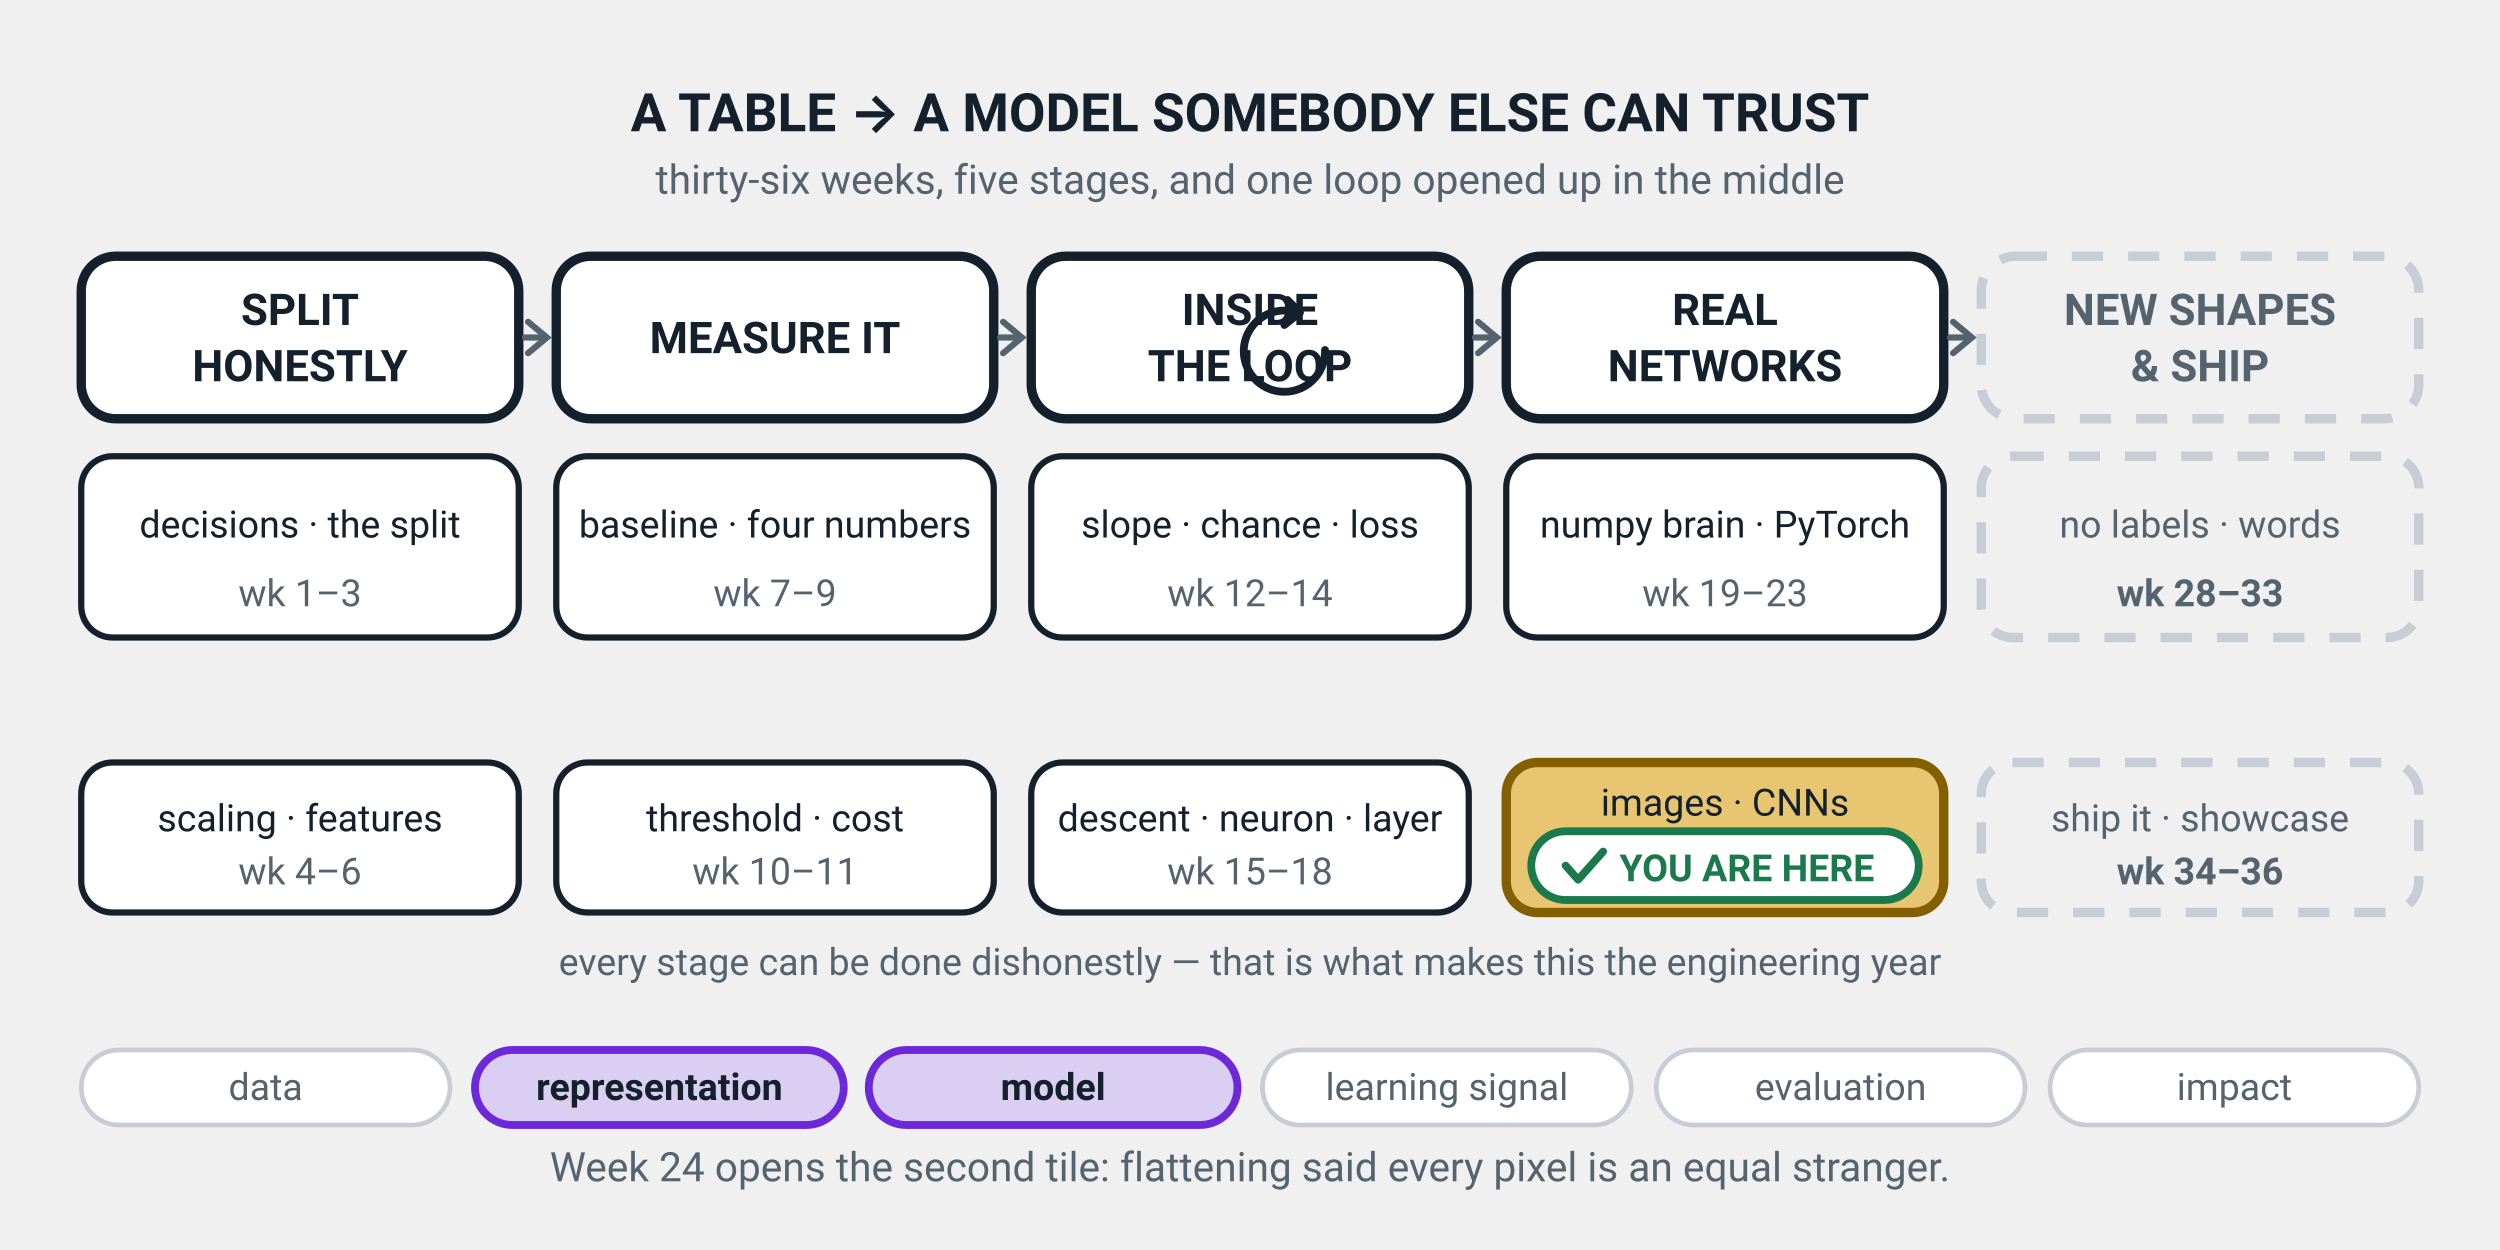
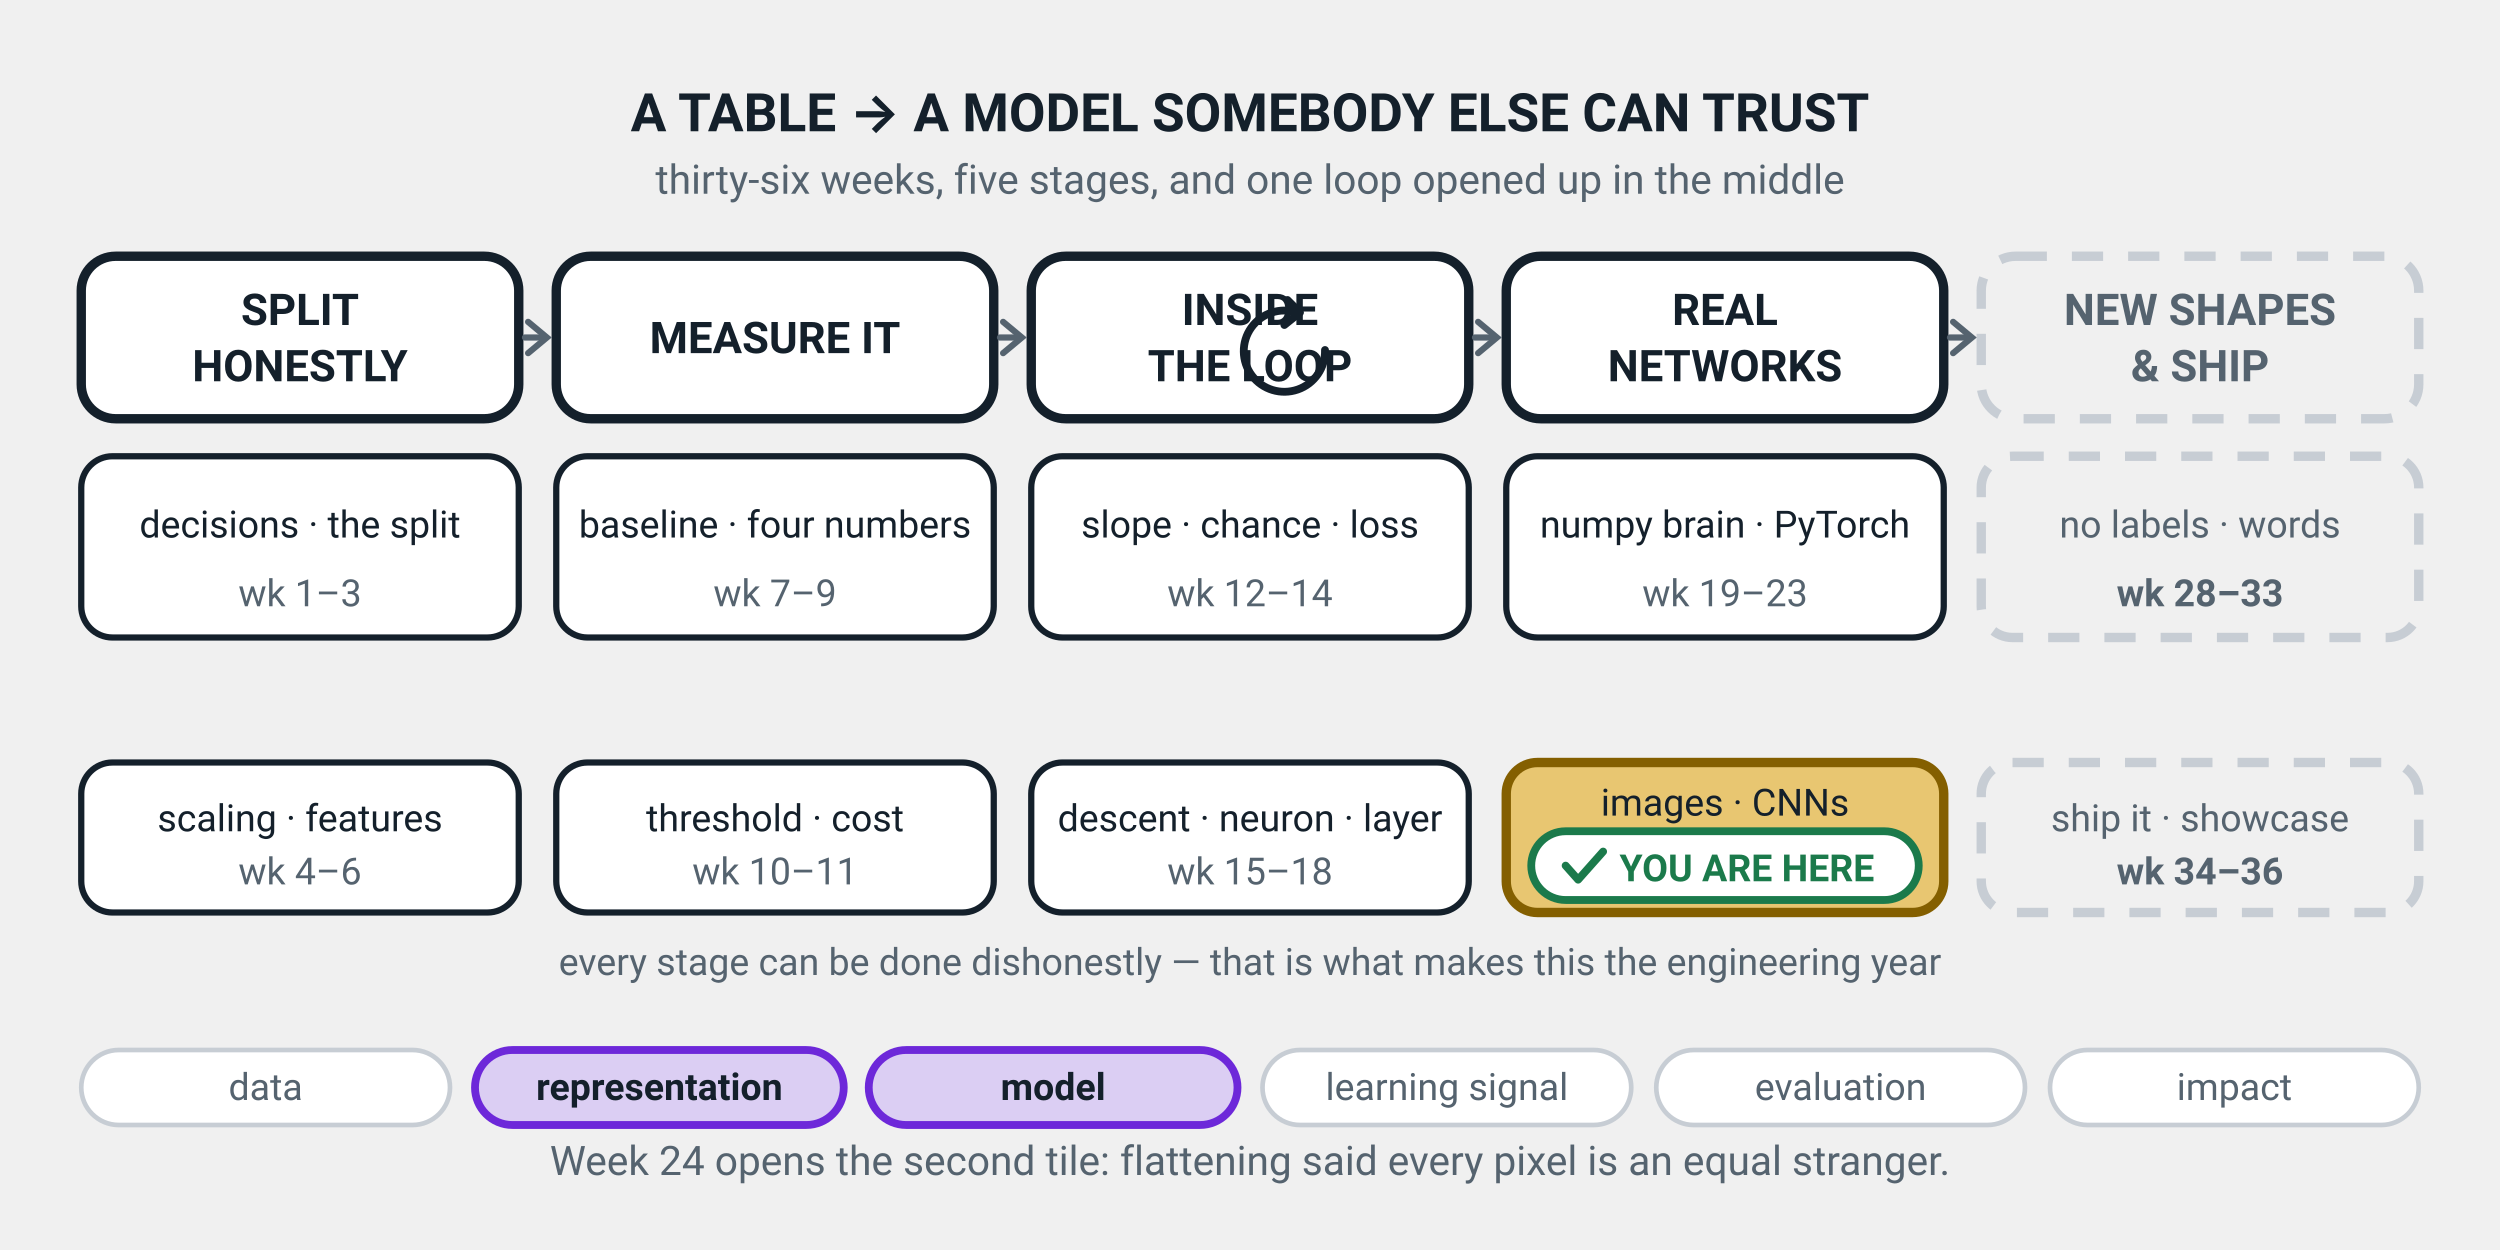
<svg xmlns="http://www.w3.org/2000/svg" viewBox="0 0 800 400" role="img" aria-labelledby="t d" font-family="ui-sans-serif, system-ui, -apple-system, 'Segoe UI', Roboto, sans-serif">
  <text x="400" y="42" text-anchor="middle" font-size="17" font-weight="700" fill="#14202B">
    A TABLE  →  A MODEL SOMEBODY ELSE CAN TRUST</text>
  <text x="400" y="62" text-anchor="middle" font-size="13" fill="#55636F">
    thirty-six weeks, five stages, and one loop opened up in the middle</text>
  <g>
    <rect x="26" y="82" width="140" height="52" rx="11" fill="#FFFFFF" stroke="#14202B" stroke-width="3" />
    <text x="96" y="104" text-anchor="middle" font-size="14" font-weight="700" fill="#14202B">SPLIT</text>
    <text x="96" y="122" text-anchor="middle" font-size="14" font-weight="700" fill="#14202B">HONESTLY</text>
    <rect x="26" y="146" width="140" height="58" rx="10" fill="#FFFFFF" stroke="#14202B" stroke-width="2" />
    <text x="96" y="172" text-anchor="middle" font-size="12" fill="#14202B">decisions · the split</text>
    <text x="96" y="194" text-anchor="middle" font-size="12" fill="#55636F">wk 1–3</text>
    <rect x="26" y="244" width="140" height="48" rx="10" fill="#FFFFFF" stroke="#14202B" stroke-width="2" />
    <text x="96" y="266" text-anchor="middle" font-size="12" fill="#14202B">scaling · features</text>
    <text x="96" y="283" text-anchor="middle" font-size="12" fill="#55636F">wk 4–6</text>
  </g>
  <g>
    <rect x="178" y="82" width="140" height="52" rx="11" fill="#FFFFFF" stroke="#14202B" stroke-width="3" />
    <text x="248" y="113" text-anchor="middle" font-size="14" font-weight="700" fill="#14202B">MEASURE IT</text>
    <rect x="178" y="146" width="140" height="58" rx="10" fill="#FFFFFF" stroke="#14202B" stroke-width="2" />
    <text x="248" y="172" text-anchor="middle" font-size="12" fill="#14202B">baseline · four numbers</text>
    <text x="248" y="194" text-anchor="middle" font-size="12" fill="#55636F">wk 7–9</text>
    <rect x="178" y="244" width="140" height="48" rx="10" fill="#FFFFFF" stroke="#14202B" stroke-width="2" />
    <text x="248" y="266" text-anchor="middle" font-size="12" fill="#14202B">threshold · cost</text>
    <text x="248" y="283" text-anchor="middle" font-size="12" fill="#55636F">wk 10–11</text>
  </g>
  <g>
    <rect x="330" y="82" width="140" height="52" rx="11" fill="#FFFFFF" stroke="#14202B" stroke-width="3" />
    <text x="400" y="104" text-anchor="middle" font-size="14" font-weight="700" fill="#14202B">INSIDE</text>
    <text x="400" y="122" text-anchor="middle" font-size="14" font-weight="700" fill="#14202B">THE LOOP</text>
    <path d="M424 112 a 13 13 0 1 1 -9 -12" fill="none" stroke="#14202B" stroke-width="2.5" stroke-linecap="round" />
    <path d="M412 96 l4 4 -5 4" fill="none" stroke="#14202B" stroke-width="2.5" stroke-linecap="round" stroke-linejoin="round" />
    <rect x="330" y="146" width="140" height="58" rx="10" fill="#FFFFFF" stroke="#14202B" stroke-width="2" />
    <text x="400" y="172" text-anchor="middle" font-size="12" fill="#14202B">slope · chance · loss</text>
    <text x="400" y="194" text-anchor="middle" font-size="12" fill="#55636F">wk 12–14</text>
    <rect x="330" y="244" width="140" height="48" rx="10" fill="#FFFFFF" stroke="#14202B" stroke-width="2" />
    <text x="400" y="266" text-anchor="middle" font-size="12" fill="#14202B">descent · neuron · layer</text>
    <text x="400" y="283" text-anchor="middle" font-size="12" fill="#55636F">wk 15–18</text>
  </g>
  <g>
    <rect x="482" y="82" width="140" height="52" rx="11" fill="#FFFFFF" stroke="#14202B" stroke-width="3" />
    <text x="552" y="104" text-anchor="middle" font-size="14" font-weight="700" fill="#14202B">REAL</text>
    <text x="552" y="122" text-anchor="middle" font-size="14" font-weight="700" fill="#14202B">NETWORKS</text>
    <rect x="482" y="146" width="140" height="58" rx="10" fill="#FFFFFF" stroke="#14202B" stroke-width="2" />
    <text x="552" y="172" text-anchor="middle" font-size="12" fill="#14202B">numpy brain · PyTorch</text>
    <text x="552" y="194" text-anchor="middle" font-size="12" fill="#55636F">wk 19–23</text>
    <rect x="482" y="244" width="140" height="48" rx="10" fill="#E8C671" stroke="#845F00" stroke-width="3" />
    <text x="552" y="261" text-anchor="middle" font-size="12" fill="#14202B">images · CNNs</text>
    <rect x="490" y="266" width="124" height="22" rx="11" fill="#FFFFFF" stroke="#1B7A4B" stroke-width="2.5" />
    <path d="M501 277 l4 4.5 l8 -9" fill="none" stroke="#1B7A4B" stroke-width="2.5" stroke-linecap="round" stroke-linejoin="round" />
    <text x="559" y="282" text-anchor="middle" font-size="12" font-weight="700" fill="#1B7A4B">YOU ARE HERE</text>
  </g>
  <g>
    <rect x="634" y="82" width="140" height="52" rx="11" fill="none" stroke="#C7CDD4" stroke-width="3" stroke-dasharray="10 8" />
    <text x="704" y="104" text-anchor="middle" font-size="14" font-weight="700" fill="#55636F">NEW SHAPES</text>
    <text x="704" y="122" text-anchor="middle" font-size="14" font-weight="700" fill="#55636F">&amp; SHIP</text>
    <rect x="634" y="146" width="140" height="58" rx="10" fill="none" stroke="#C7CDD4" stroke-width="3" stroke-dasharray="10 8" />
    <text x="704" y="172" text-anchor="middle" font-size="12" fill="#55636F">no labels · words</text>
    <text x="704" y="194" text-anchor="middle" font-size="12" font-weight="700" fill="#55636F">wk 28–33</text>
    <rect x="634" y="244" width="140" height="48" rx="10" fill="none" stroke="#C7CDD4" stroke-width="3" stroke-dasharray="10 8" />
    <text x="704" y="266" text-anchor="middle" font-size="12" fill="#55636F">ship it · showcase</text>
    <text x="704" y="283" text-anchor="middle" font-size="12" font-weight="700" fill="#55636F">wk 34–36</text>
  </g>
  <g stroke="#55636F" stroke-width="2" fill="none" stroke-linecap="round">
    <path d="M168 108 L174 108" />
    <path d="M169 103 l6 5 -6 5" />
    <path d="M320 108 L326 108" />
    <path d="M321 103 l6 5 -6 5" />
    <path d="M472 108 L478 108" />
    <path d="M473 103 l6 5 -6 5" />
    <path d="M624 108 L630 108" />
    <path d="M625 103 l6 5 -6 5" />
  </g>
  <text x="400" y="312" text-anchor="middle" font-size="12" fill="#55636F">
    every stage can be done dishonestly — that is what makes this the engineering year</text>
  <g font-size="12" text-anchor="middle">
    <rect x="26" y="336" width="118" height="24" rx="12" fill="#FFFFFF" stroke="#C7CDD4" stroke-width="1.5" />
    <text x="85" y="352" fill="#55636F">data</text>
    <rect x="152" y="336" width="118" height="24" rx="12" fill="#DBCEF3" stroke="#6D28D9" stroke-width="2.5" />
    <text x="211" y="352" font-weight="700" fill="#14202B">representation</text>
    <rect x="278" y="336" width="118" height="24" rx="12" fill="#DBCEF3" stroke="#6D28D9" stroke-width="2.5" />
    <text x="337" y="352" font-weight="700" fill="#14202B">model</text>
    <rect x="404" y="336" width="118" height="24" rx="12" fill="#FFFFFF" stroke="#C7CDD4" stroke-width="1.5" />
    <text x="463" y="352" fill="#55636F">learning signal</text>
    <rect x="530" y="336" width="118" height="24" rx="12" fill="#FFFFFF" stroke="#C7CDD4" stroke-width="1.5" />
    <text x="589" y="352" fill="#55636F">evaluation</text>
    <rect x="656" y="336" width="118" height="24" rx="12" fill="#FFFFFF" stroke="#C7CDD4" stroke-width="1.5" />
    <text x="715" y="352" fill="#55636F">impact</text>
  </g>
-   <text x="400" y="378" text-anchor="middle" font-size="13" fill="#55636F">
+   <text x="400" y="376" text-anchor="middle" font-size="13" fill="#55636F">
    Week 24 opens the second tile: flattening said every pixel is an equal stranger.</text>
</svg>
